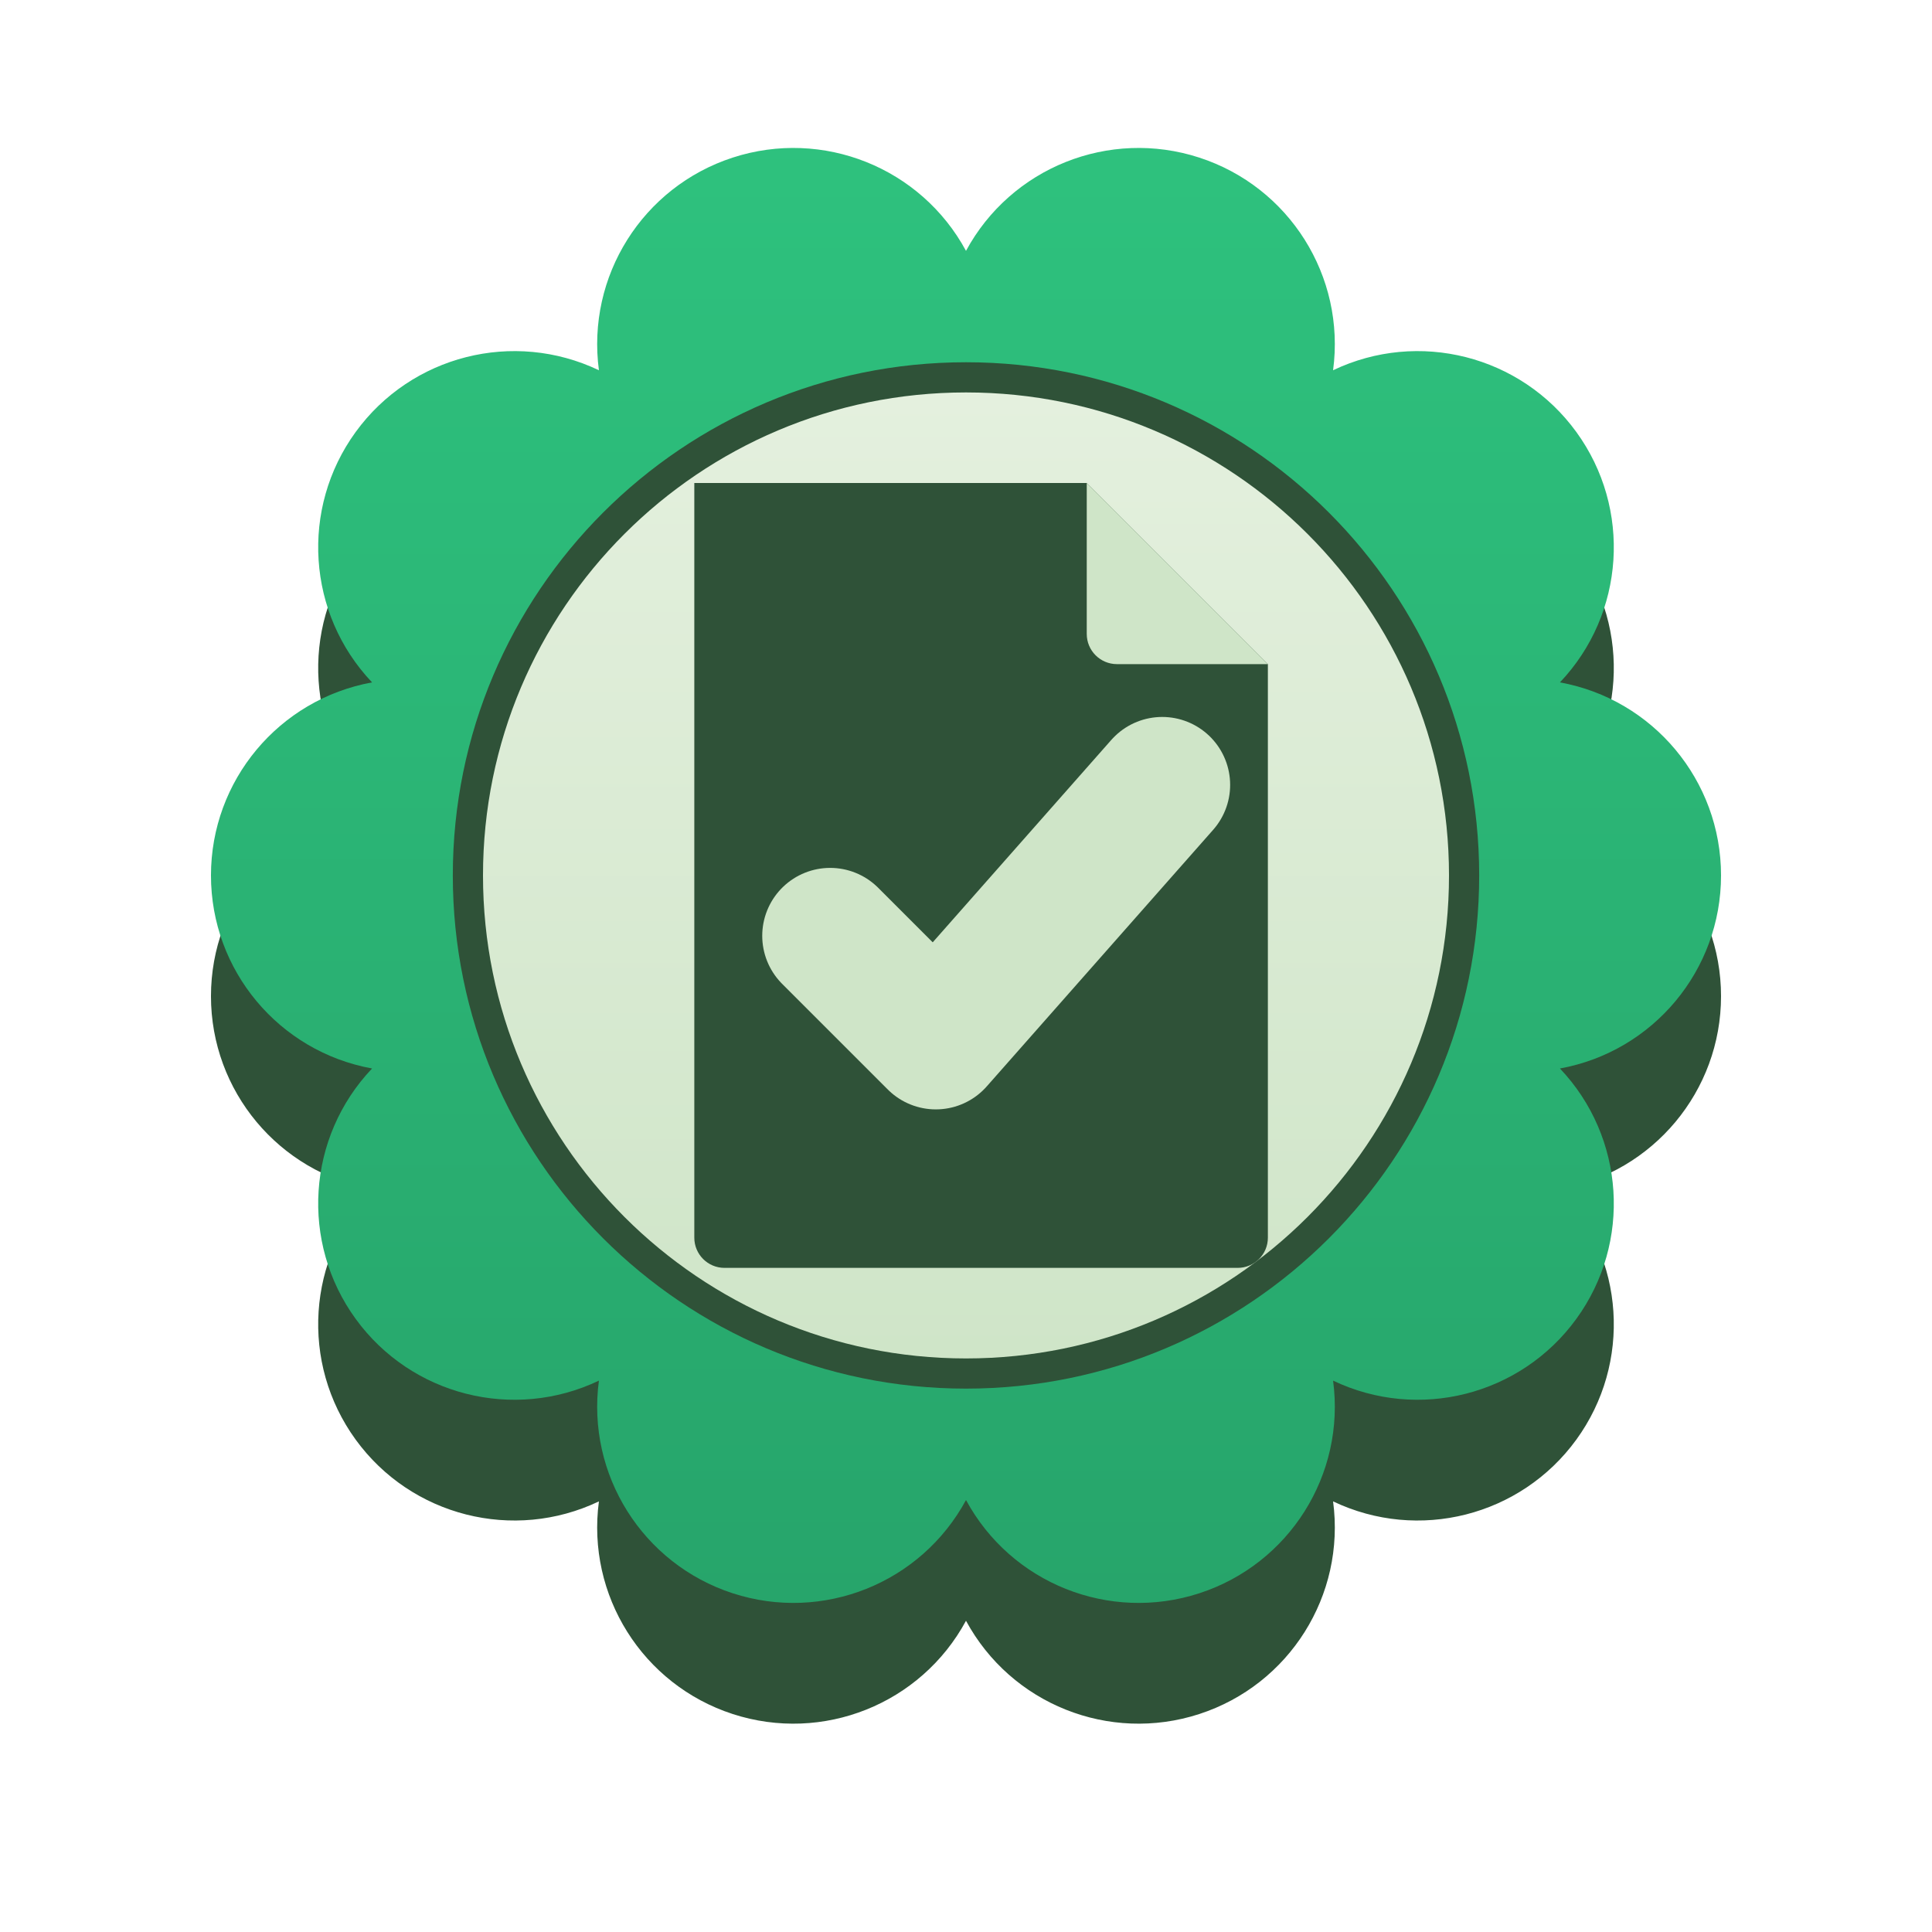
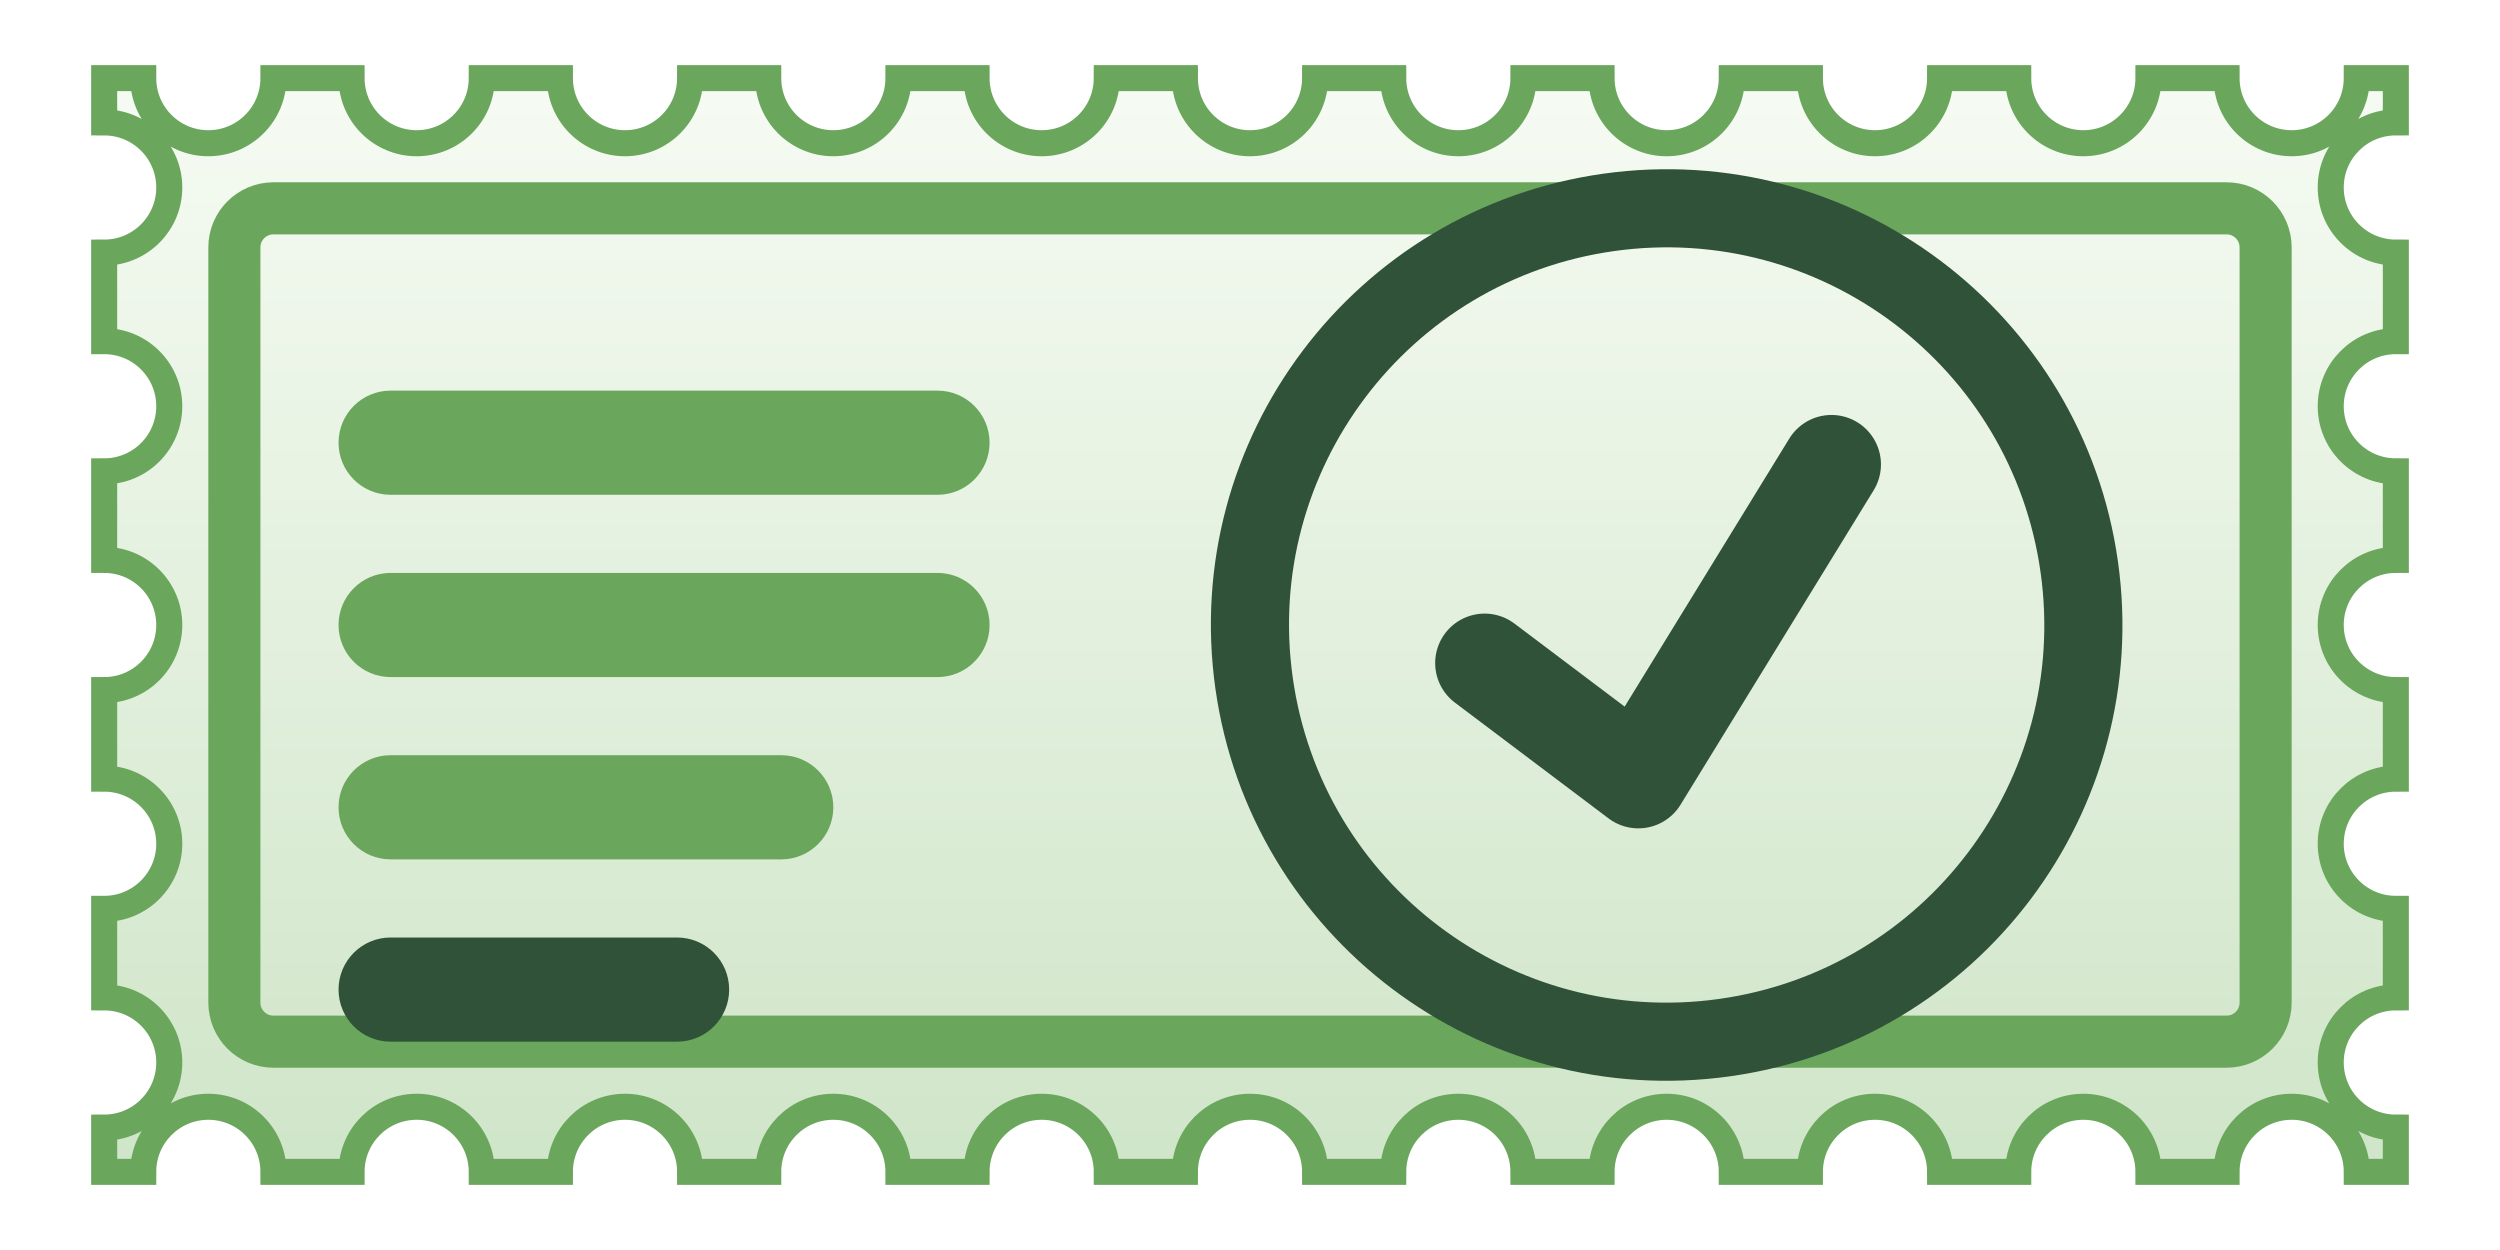
- <svg xmlns="http://www.w3.org/2000/svg" width="128" height="128" viewBox="0 0 128 128" version="1.1">
+ <svg xmlns="http://www.w3.org/2000/svg" width="192" height="96" viewBox="0 0 192 96" version="1.1">
  <defs>
-     <linearGradient id="rim" x1="0" y1="8" x2="0" y2="116" gradientUnits="userSpaceOnUse">
-       <stop offset="0" stop-color="#2ec27e" />
-       <stop offset="1" stop-color="#26a269" />
-     </linearGradient>
-     <linearGradient id="field" x1="0" y1="26" x2="0" y2="90" gradientUnits="userSpaceOnUse">
-       <stop offset="0" stop-color="#e4f0de" />
+     <linearGradient id="body" x1="0" y1="6" x2="0" y2="90" gradientUnits="userSpaceOnUse">
+       <stop offset="0" stop-color="#f6fbf3" />
      <stop offset="1" stop-color="#cfe5c8" />
    </linearGradient>
  </defs>
-   <path id="seal-profile" d="M103.35 53.21 A13 13 0 0 1 103.35 78.79 A13 13 0 0 1 88.32 99.47 A13 13 0 0 1 64.00 107.38 A13 13 0 0 1 39.68 99.47 A13 13 0 0 1 24.65 78.79 A13 13 0 0 1 24.65 53.21 A13 13 0 0 1 39.68 32.53 A13 13 0 0 1 64.00 24.62 A13 13 0 0 1 88.32 32.53 A13 13 0 0 1 103.35 53.21 Z" fill="#2f5238" />
-   <path id="seal" d="M103.35 45.21 A13 13 0 0 1 103.35 70.79 A13 13 0 0 1 88.32 91.47 A13 13 0 0 1 64.00 99.38 A13 13 0 0 1 39.68 91.47 A13 13 0 0 1 24.65 70.79 A13 13 0 0 1 24.65 45.21 A13 13 0 0 1 39.68 24.53 A13 13 0 0 1 64.00 16.62 A13 13 0 0 1 88.32 24.53 A13 13 0 0 1 103.35 45.21 Z" fill="url(#rim)" />
-   <circle id="field-bezel" cx="64" cy="58" r="34" fill="#2f5238" />
-   <circle id="field" cx="64" cy="58" r="32" fill="url(#field)" />
-   <g id="motif" transform="translate(0,-2)">
-     <path id="doc" d="M46 34 H72 L84 46 V84 A2 2 0 0 1 82 86 H48 A2 2 0 0 1 46 84 Z" fill="#2f5238" />
-     <path id="doc-fold" d="M72 34 L84 46 H74 A2 2 0 0 1 72 44 Z" fill="#cfe5c8" />
-     <path id="doc-check" d="M55 64 L62 71 L77 54" fill="none" stroke="#cfe5c8" stroke-width="9" stroke-linecap="round" stroke-linejoin="round" />
+   <path id="paper" d="M8 6 L11.0 6 A5 5 0 0 0 21.0 6 L27.0 6 A5 5 0 0 0 37.0 6 L43.0 6 A5 5 0 0 0 53.0 6 L59.0 6 A5 5 0 0 0 69.0 6 L75.0 6 A5 5 0 0 0 85.0 6 L91.0 6 A5 5 0 0 0 101.0 6 L107.0 6 A5 5 0 0 0 117.0 6 L123.0 6 A5 5 0 0 0 133.0 6 L139.0 6 A5 5 0 0 0 149.0 6 L155.0 6 A5 5 0 0 0 165.0 6 L171.0 6 A5 5 0 0 0 181.0 6 L184 6 L184 9.4 A5 5 0 0 0 184 19.4 L184 26.2 A5 5 0 0 0 184 36.2 L184 43.0 A5 5 0 0 0 184 53.0 L184 59.8 A5 5 0 0 0 184 69.8 L184 76.6 A5 5 0 0 0 184 86.6 L184 90 L181.0 90 A5 5 0 0 0 171.0 90 L165.0 90 A5 5 0 0 0 155.0 90 L149.0 90 A5 5 0 0 0 139.0 90 L133.0 90 A5 5 0 0 0 123.0 90 L117.0 90 A5 5 0 0 0 107.0 90 L101.0 90 A5 5 0 0 0 91.0 90 L85.0 90 A5 5 0 0 0 75.0 90 L69.0 90 A5 5 0 0 0 59.0 90 L53.0 90 A5 5 0 0 0 43.0 90 L37.0 90 A5 5 0 0 0 27.0 90 L21.0 90 A5 5 0 0 0 11.0 90 L8 90 L8 86.6 A5 5 0 0 0 8 76.6 L8 69.8 A5 5 0 0 0 8 59.8 L8 53.0 A5 5 0 0 0 8 43.0 L8 36.2 A5 5 0 0 0 8 26.2 L8 19.4 A5 5 0 0 0 8 9.4 Z" fill="url(#body)" stroke="#6aa65c" stroke-width="2" />
+   <rect id="paper-frame" x="18" y="16" width="156" height="64" rx="3" fill="none" stroke="#6aa65c" stroke-width="4" />
+   <rect id="bar-1" x="26" y="30" width="50" height="8" rx="4" fill="#6aa65c" />
+   <rect id="bar-2" x="26" y="44" width="50" height="8" rx="4" fill="#6aa65c" />
+   <rect id="bar-3" x="26" y="58" width="38" height="8" rx="4" fill="#6aa65c" />
+   <rect id="bar-4" x="26" y="72" width="30" height="8" rx="4" fill="#2f5238" />
+   <g id="imprint" transform="rotate(-8 128 48)">
+     <circle id="ring" cx="128" cy="48" r="32" fill="none" stroke="#2f5238" stroke-width="6" />
+     <g id="motif" transform="translate(128,48) scale(0.95)">
+       <path d="M-15 1 L-4 12 L15 -11" fill="none" stroke="#2f5238" stroke-width="8" stroke-linecap="round" stroke-linejoin="round" />
+     </g>
  </g>
</svg>
